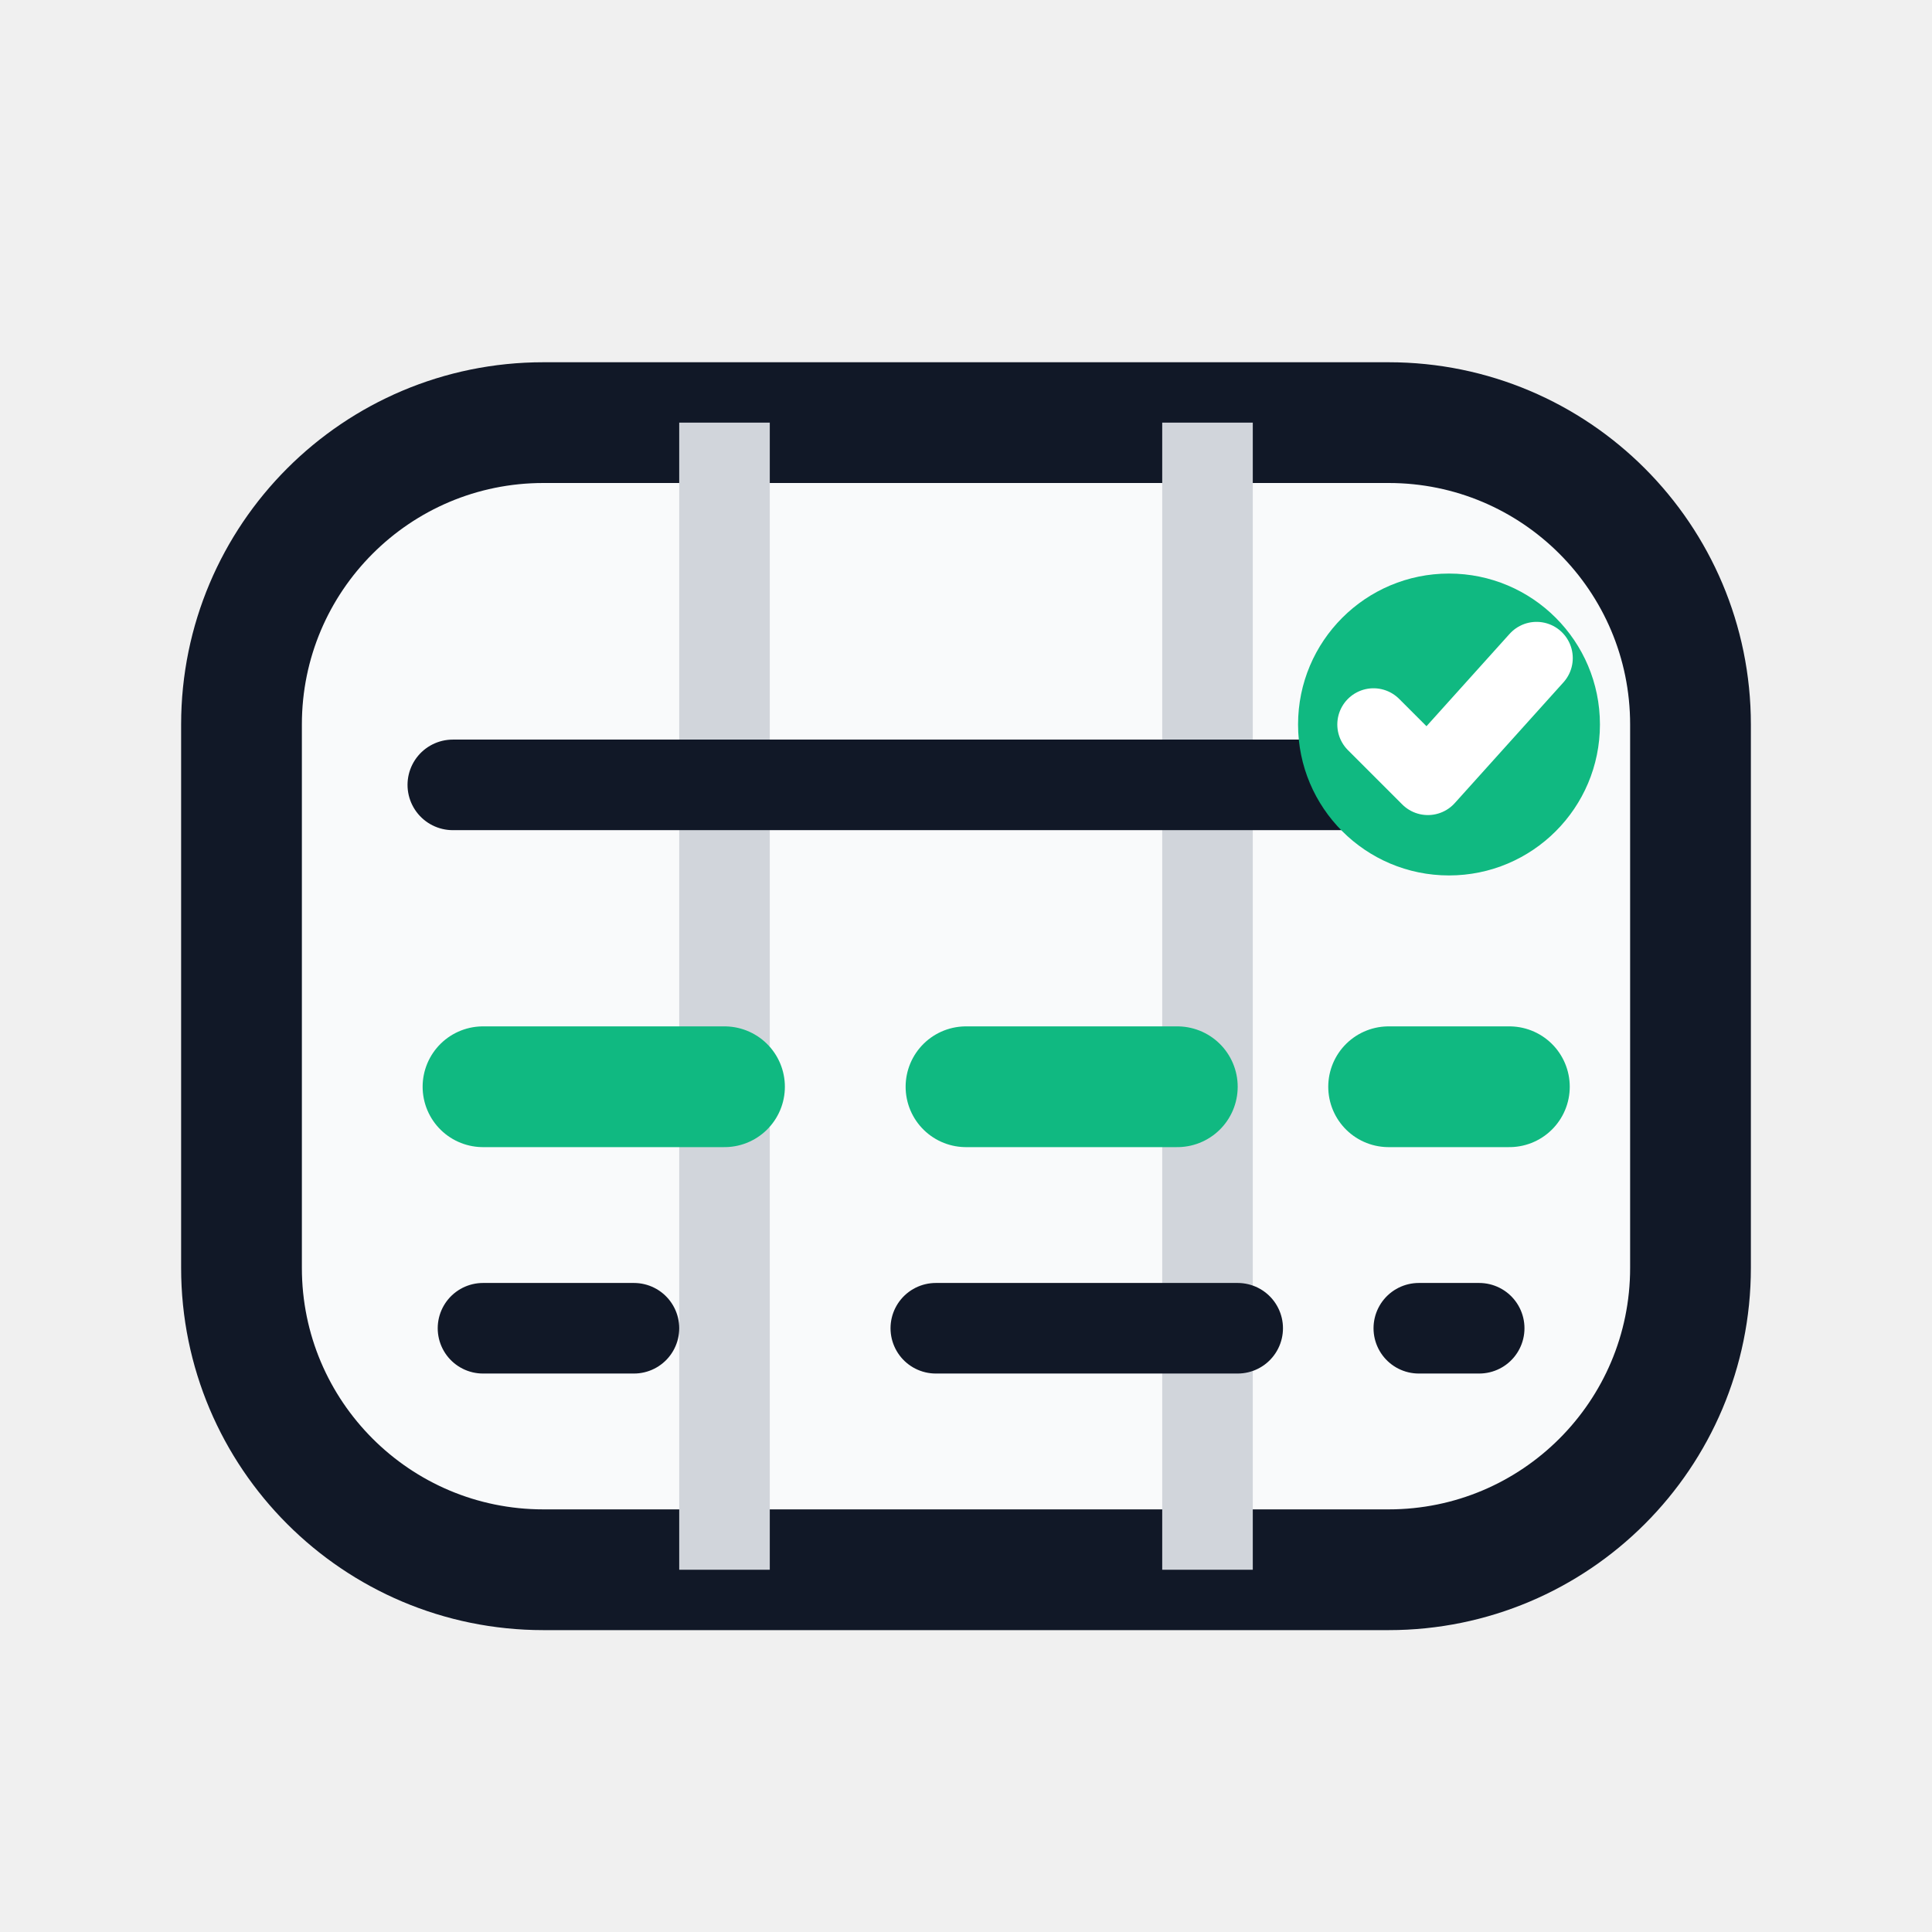
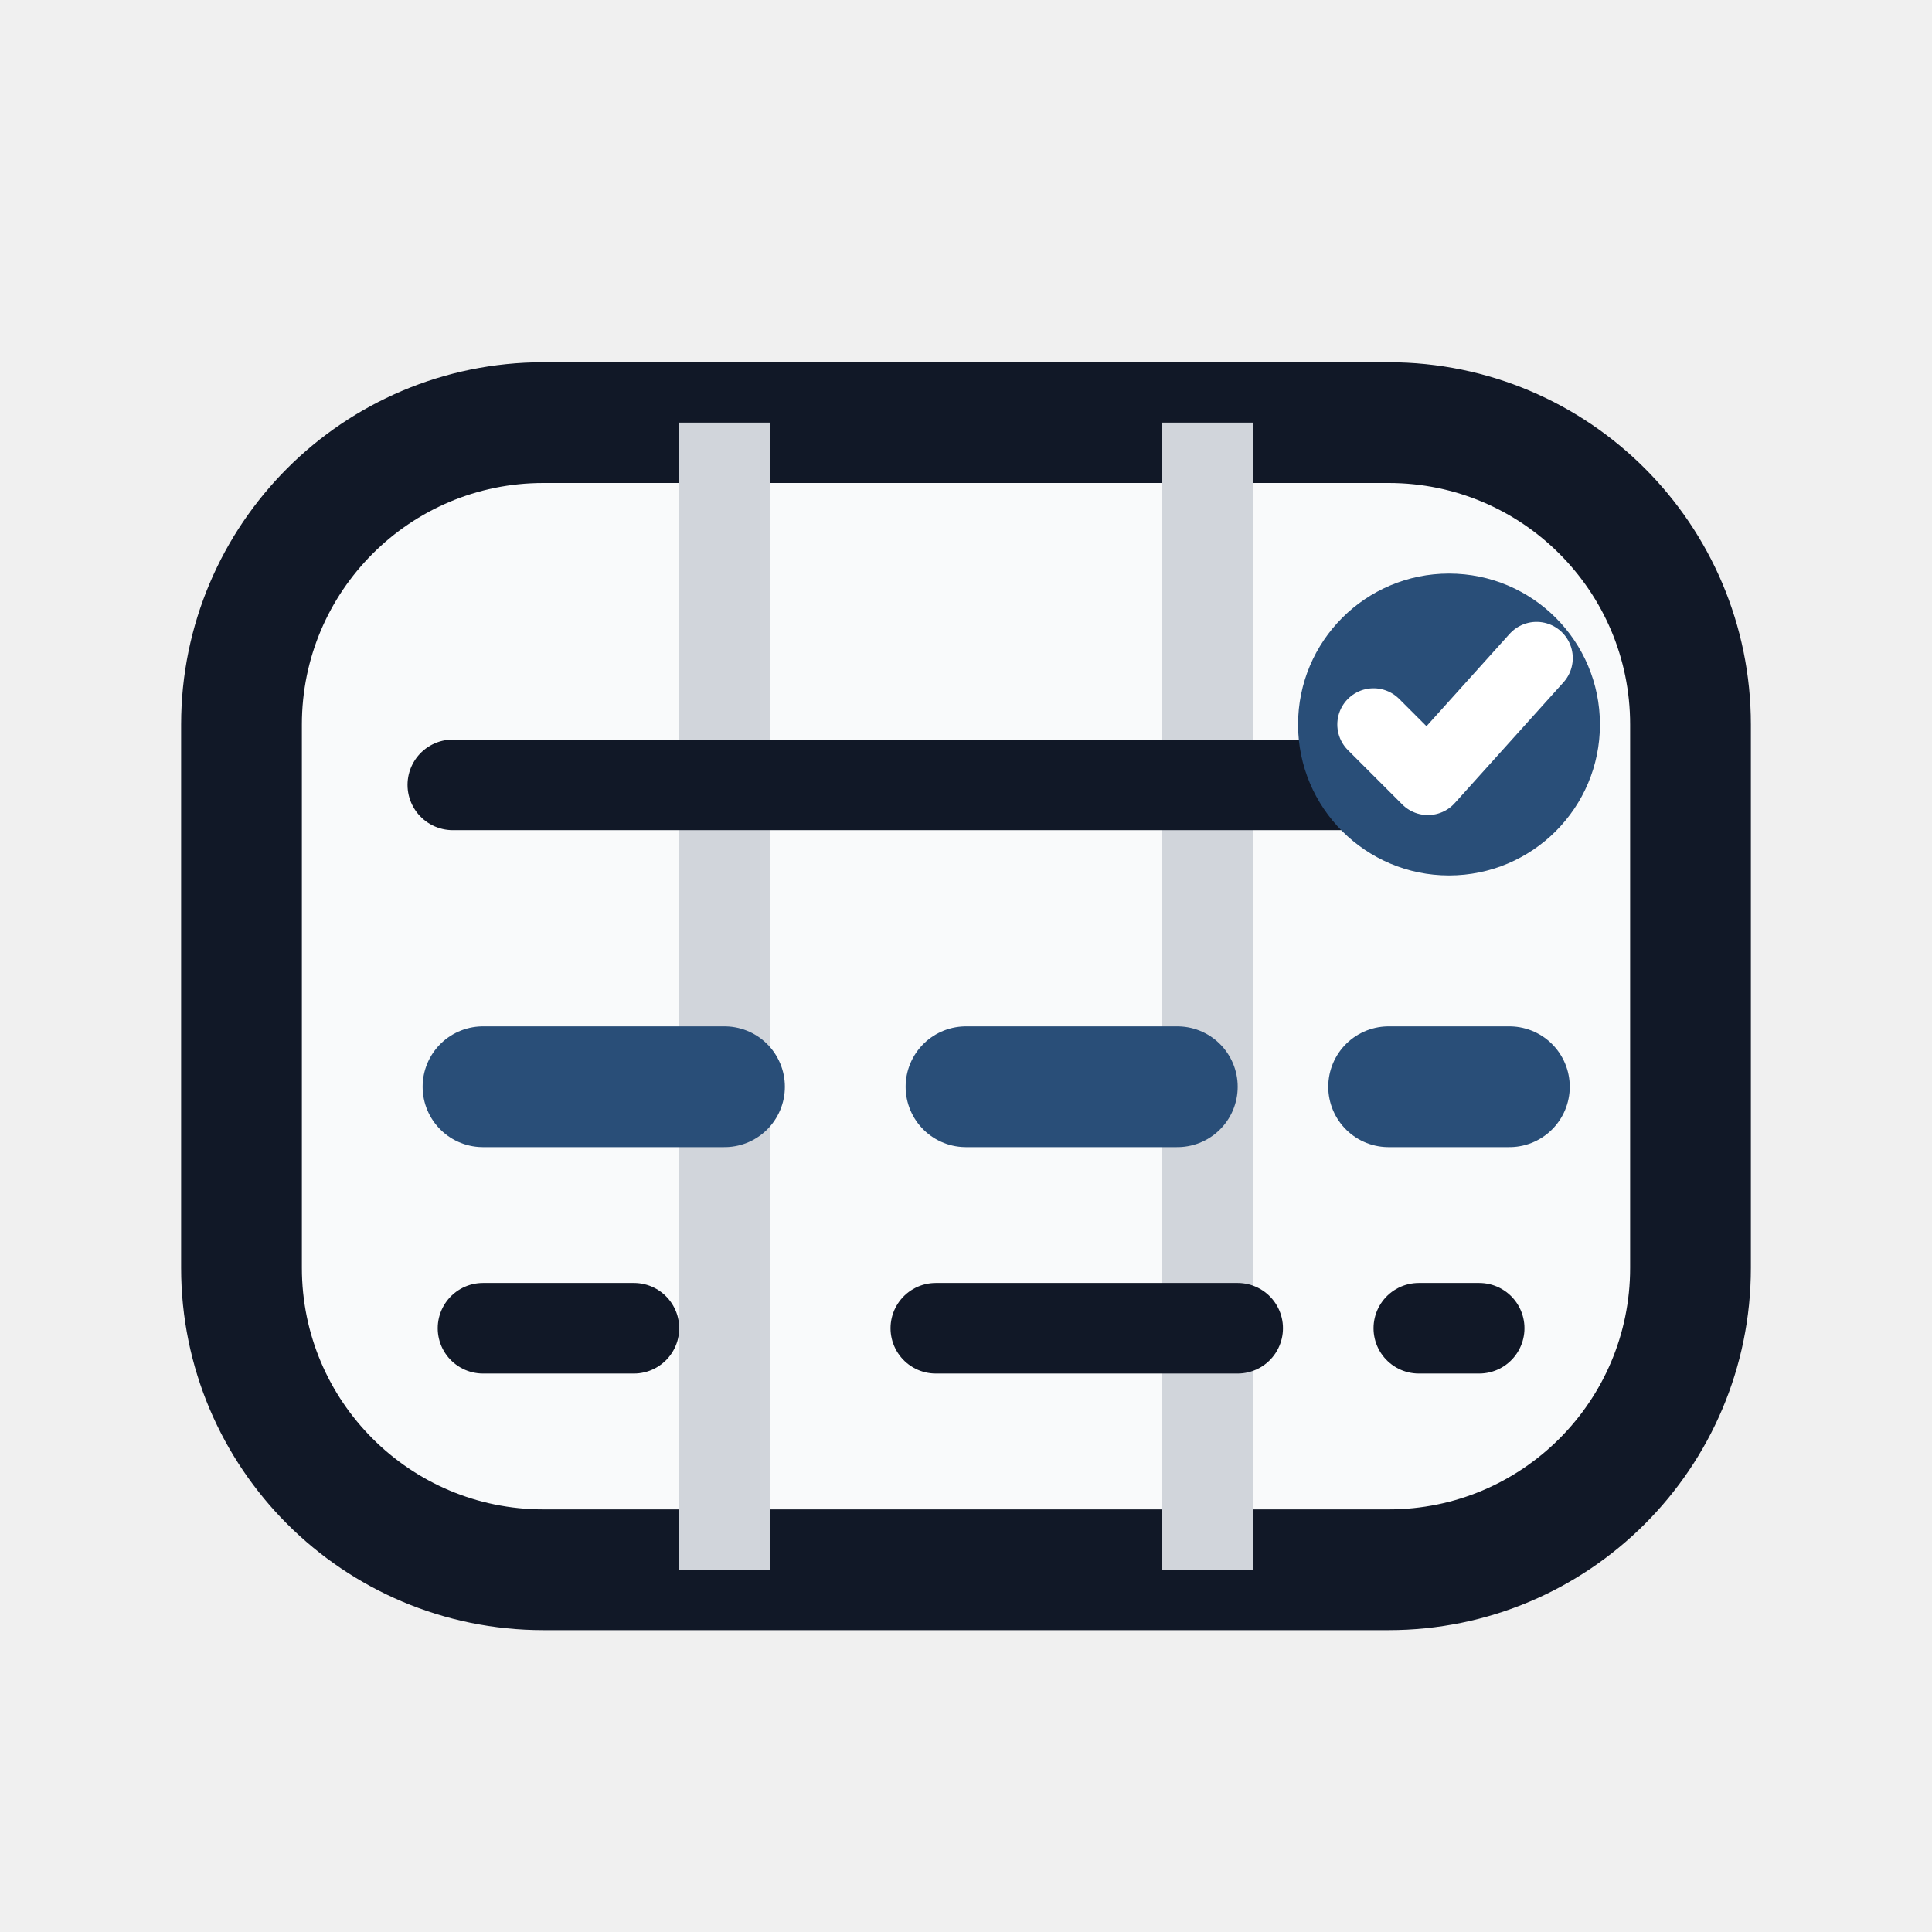
<svg xmlns="http://www.w3.org/2000/svg" viewBox="0 0 64 64" role="img" aria-labelledby="title">
  <rect x="8" y="14" width="48" height="38" rx="10" fill="#f9fafb" stroke="#111827" stroke-width="4" />
  <path d="M24 14v38M40 14v38" stroke="#d1d5db" stroke-width="3" />
  <path d="M15 26h34" stroke="#111827" stroke-width="3" stroke-linecap="round" />
-   <path d="M16 36h8M32 36h7M46 36h4" stroke="#10b981" stroke-width="4" stroke-linecap="round" />
+   <path d="M16 36h8M32 36h7M46 36h4" stroke="#294e78" stroke-width="4" stroke-linecap="round" />
  <path d="M16 44h5M31 44h10M47 44h2" stroke="#111827" stroke-width="3" stroke-linecap="round" />
-   <circle cx="48" cy="24" r="5" fill="#10b981" />
+   <circle cx="48" cy="24" r="5" fill="#294e78" />
  <path d="M45.5 24l1.8 1.8 3.6-4" fill="none" stroke="#ffffff" stroke-width="2.4" stroke-linecap="round" stroke-linejoin="round" />
</svg>
